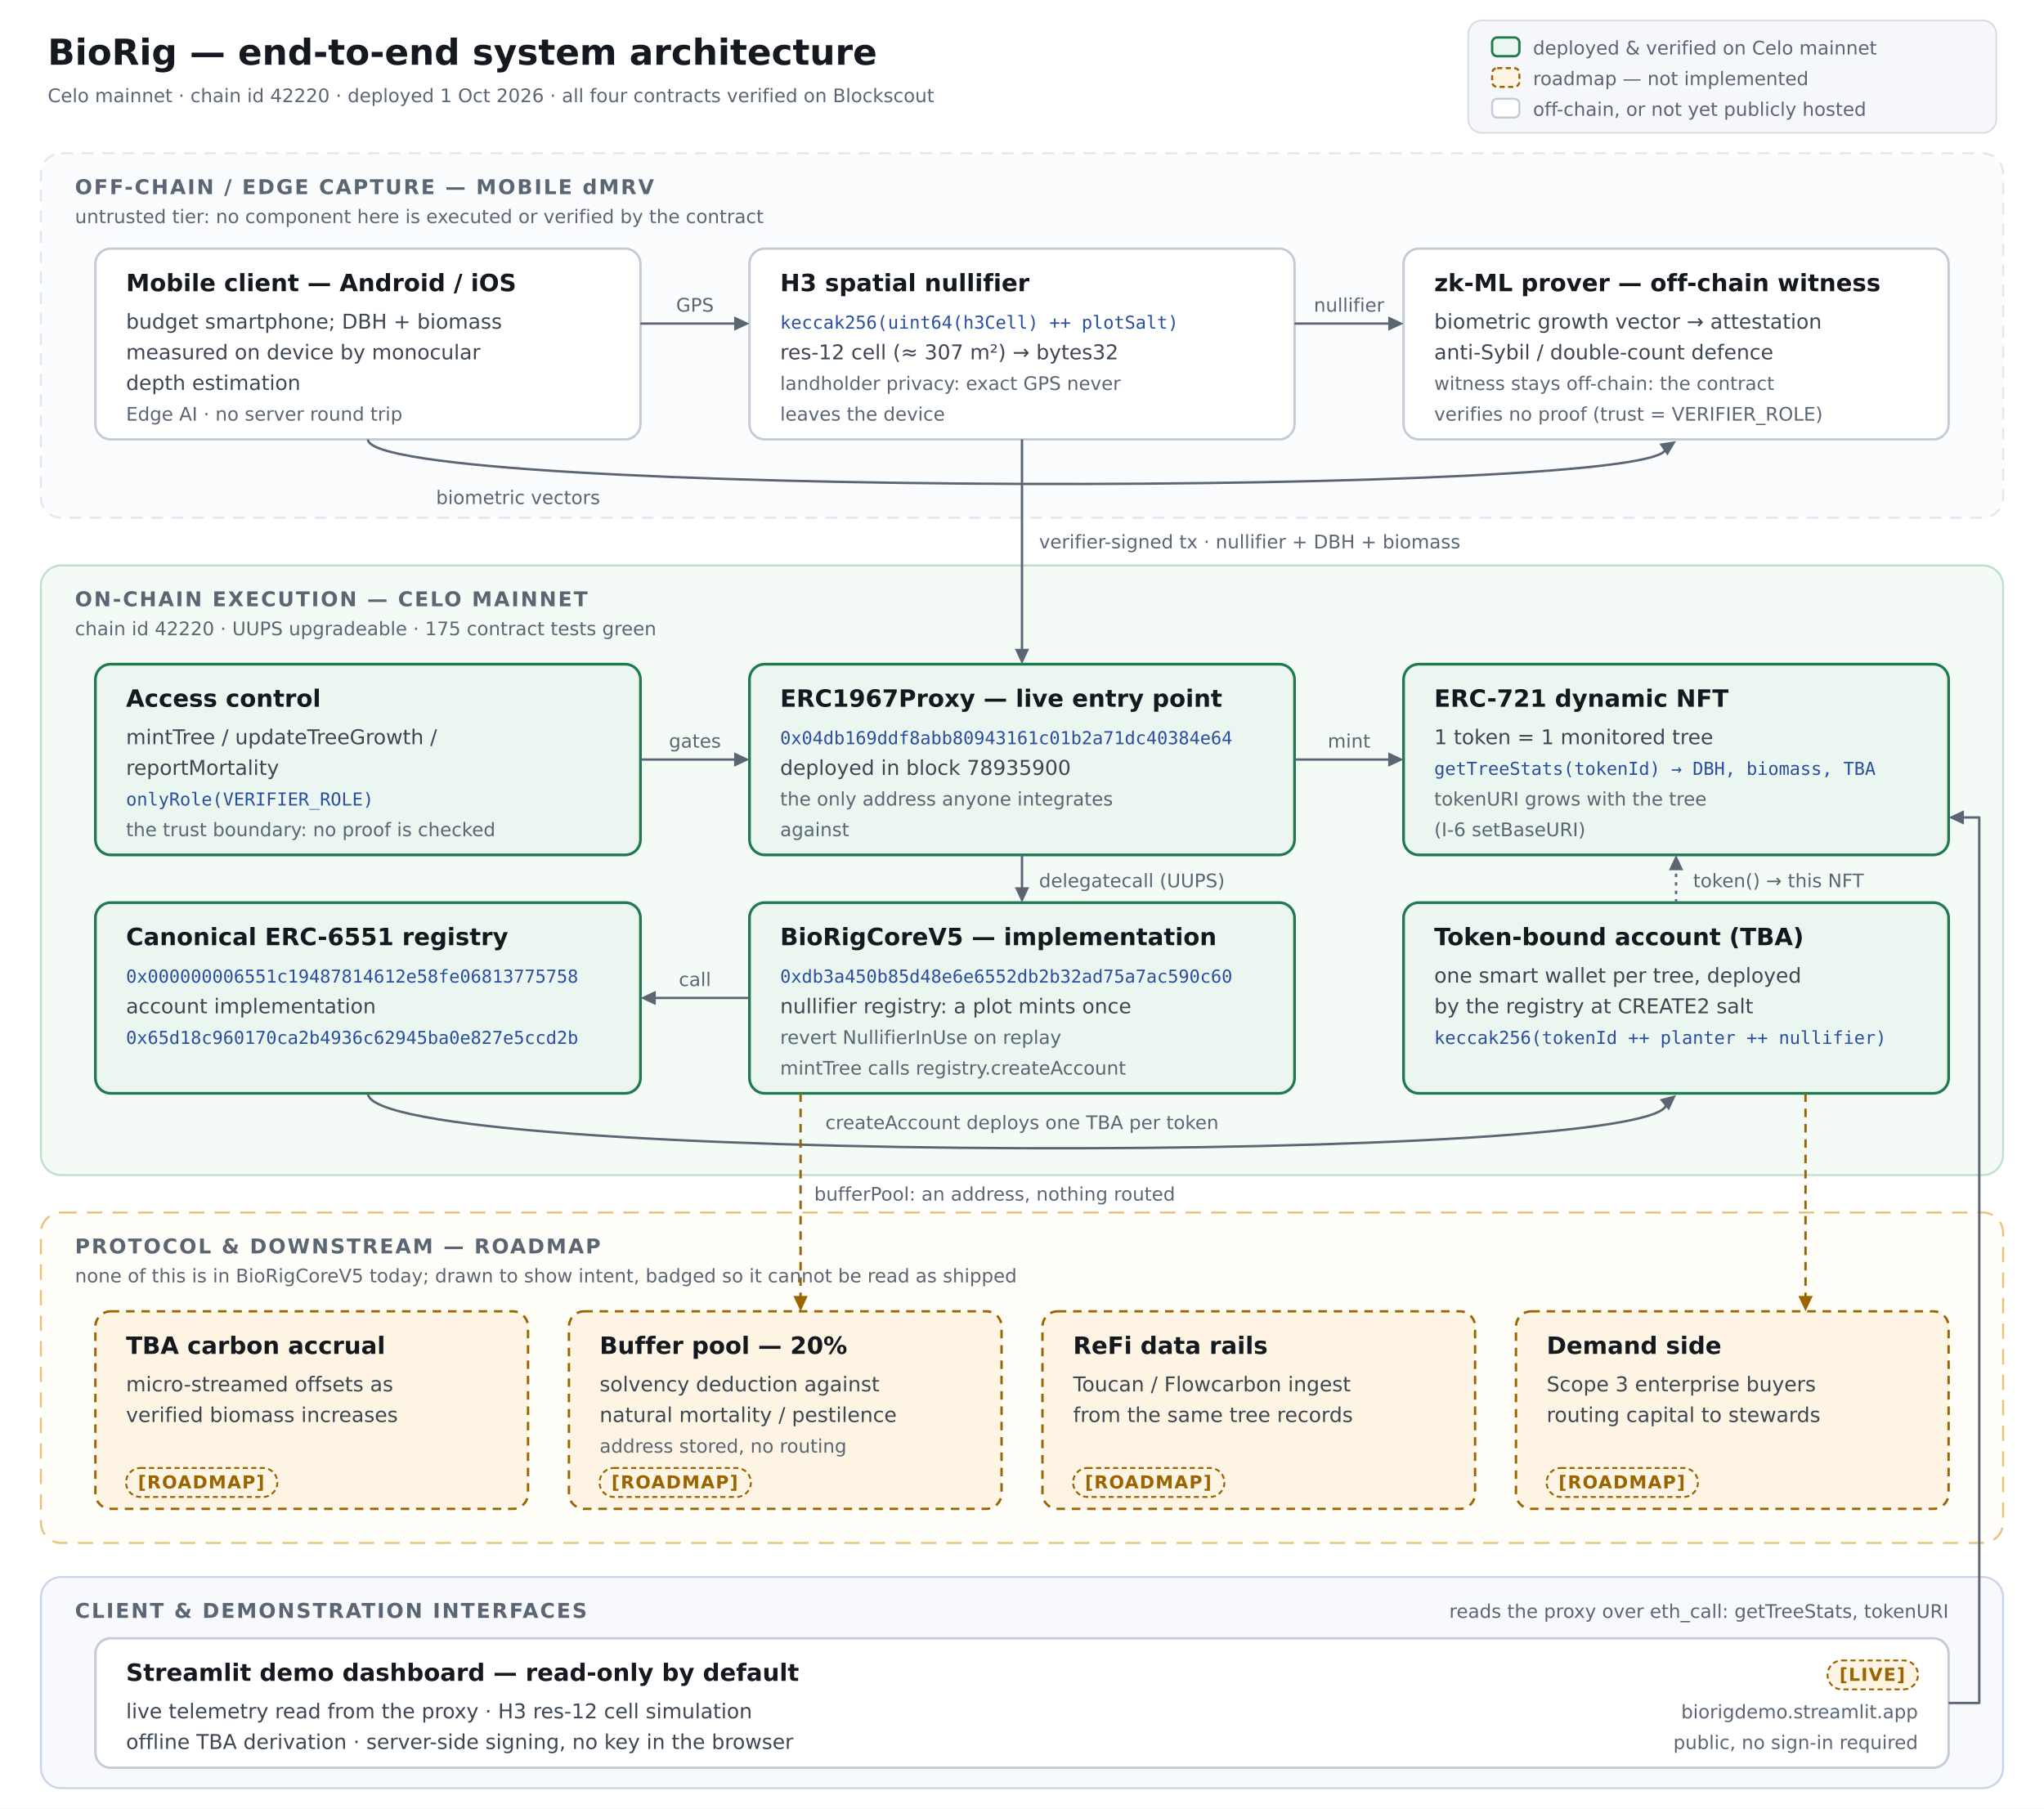
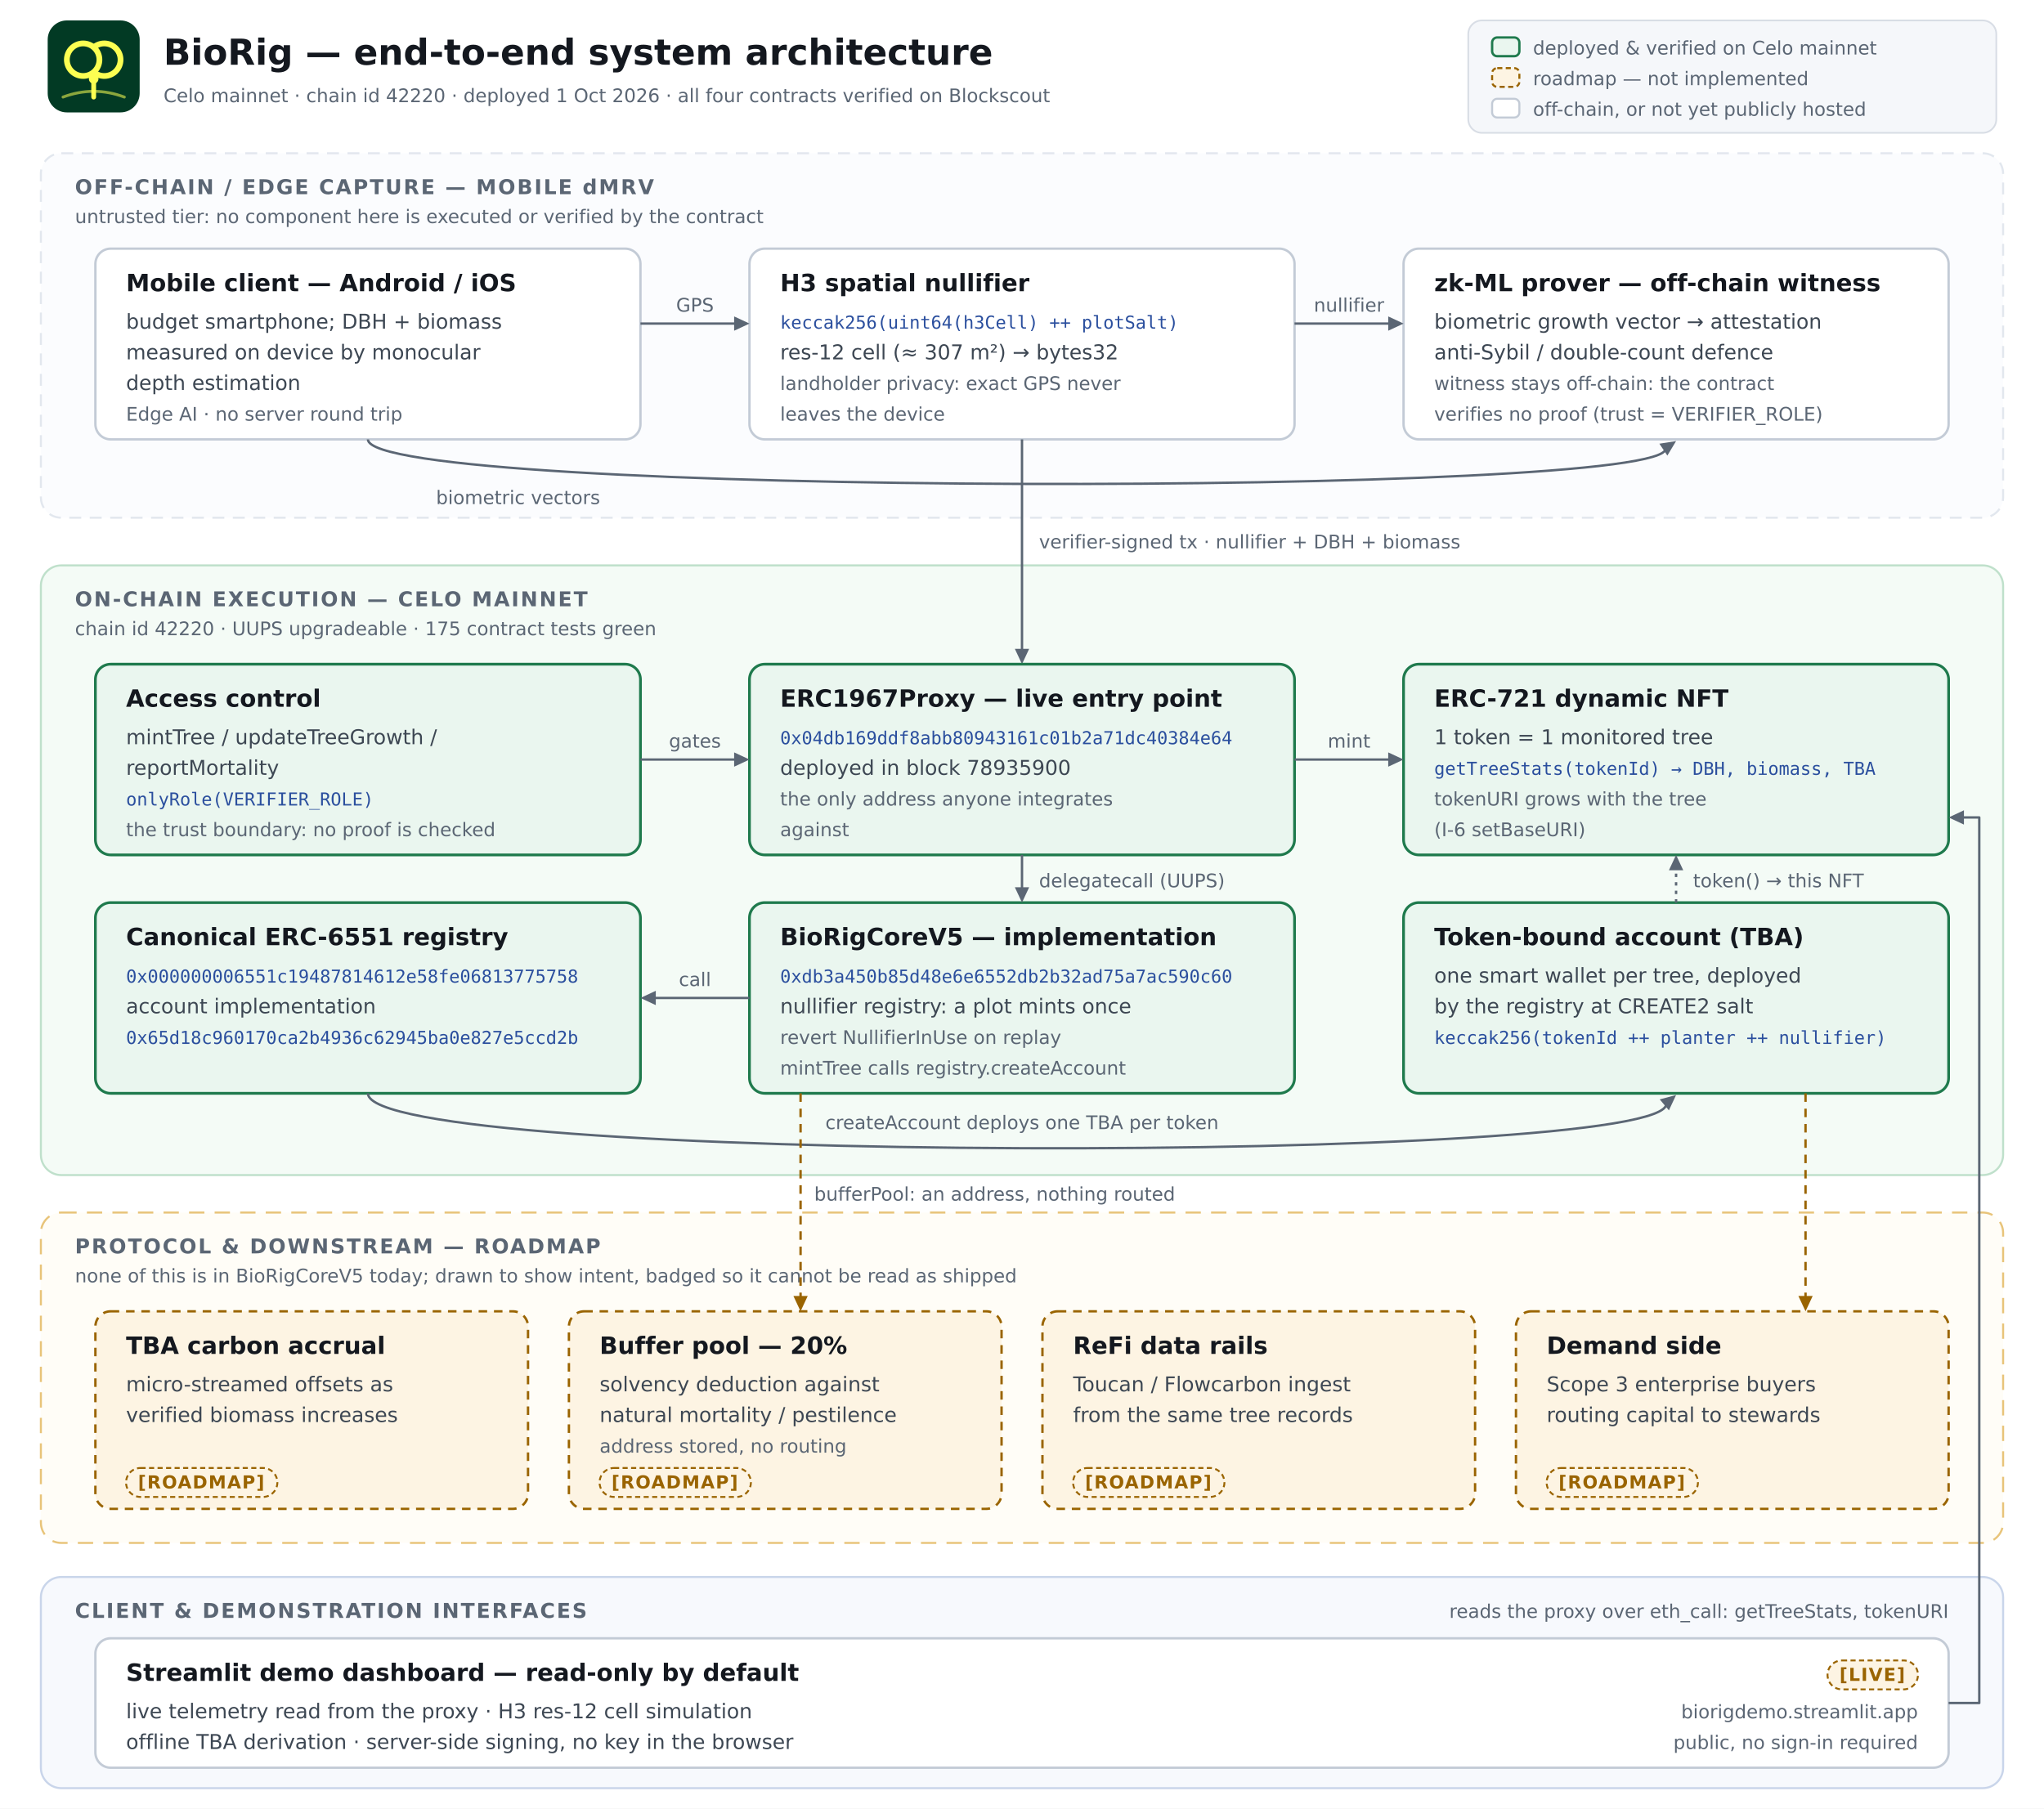
<svg xmlns="http://www.w3.org/2000/svg" width="2400" height="2124" viewBox="0 0 1200 1062" role="img" aria-label="BioRig end-to-end system architecture: off-chain mobile dMRV capture, the on-chain BioRigCoreV5 deployment on Celo mainnet with its addresses, the roadmap protocol tier, and the demo dashboard.">
  <rect width="1200" height="1062" fill="#ffffff" />
-   <text x="28" y="38" font-family="'DejaVu Sans',Verdana,Arial,sans-serif" font-size="21" font-weight="bold" fill="#14181f">BioRig — end-to-end system architecture</text>
-   <text x="28" y="60" font-family="'DejaVu Sans',Verdana,Arial,sans-serif" font-size="11" fill="#5b6674">Celo mainnet · chain id 42220 · deployed 1 Oct 2026 · all four contracts verified on Blockscout</text>
+   <g id="biorig-mark" aria-label="BioRig brandmark">
+     <rect x="28" y="12" width="54" height="54" rx="11.25" fill="#023A24" />
+     <path d="M37 57 Q55 50.25 73 57" fill="none" stroke="#FCFF52" stroke-width="1.69" stroke-linecap="round" opacity="0.55" />
+     <path d="M55 57 L55 42.38" fill="none" stroke="#FCFF52" stroke-width="2.81" stroke-linecap="round" />
+     <path d="M55.79 27.19 A9.56 9.56 0 1 1 55.79 42.94" fill="none" stroke="#FCFF52" stroke-width="3.38" stroke-linecap="round" />
+     <circle cx="48.81" cy="35.06" r="9.56" fill="none" stroke="#FCFF52" stroke-width="3.38" />
+     <circle cx="55" cy="46.31" r="2.81" fill="#FCFF52" />
+   </g>
+   <text x="96" y="38" font-family="'DejaVu Sans',Verdana,Arial,sans-serif" font-size="21" font-weight="bold" fill="#14181f">BioRig — end-to-end system architecture</text>
+   <text x="96" y="60" font-family="'DejaVu Sans',Verdana,Arial,sans-serif" font-size="11" fill="#5b6674">Celo mainnet · chain id 42220 · deployed 1 Oct 2026 · all four contracts verified on Blockscout</text>
  <rect x="862" y="12" width="310" height="66" rx="8" fill="#f5f7fa" stroke="#d8dde5" stroke-width="1" />
  <rect x="876" y="22" width="16" height="11" rx="3" fill="#eaf6ef" stroke="#1f7a4d" stroke-width="1.4" />
  <text x="900" y="32" font-family="'DejaVu Sans',Verdana,Arial,sans-serif" font-size="11" fill="#5b6674">deployed &amp; verified on Celo mainnet</text>
  <rect x="876" y="40" width="16" height="11" rx="3" fill="#fdf4e3" stroke="#9a6400" stroke-width="1.2" stroke-dasharray="3 2" />
  <text x="900" y="50" font-family="'DejaVu Sans',Verdana,Arial,sans-serif" font-size="11" fill="#5b6674">roadmap — not implemented</text>
  <rect x="876" y="58" width="16" height="11" rx="3" fill="#ffffff" stroke="#c3cbd6" stroke-width="1.2" />
  <text x="900" y="68" font-family="'DejaVu Sans',Verdana,Arial,sans-serif" font-size="11" fill="#5b6674">off-chain, or not yet publicly hosted</text>
  <rect x="24" y="90" width="1152" height="214" rx="12" fill="#fbfcfe" stroke="#e2e7ee" stroke-width="1.2" stroke-dasharray="7 5" />
  <text x="44" y="114" font-family="'DejaVu Sans',Verdana,Arial,sans-serif" font-size="12" font-weight="bold" letter-spacing="0.96" fill="#5b6674">OFF-CHAIN / EDGE CAPTURE — MOBILE dMRV</text>
  <text x="44" y="131" font-family="'DejaVu Sans',Verdana,Arial,sans-serif" font-size="11" fill="#5b6674">untrusted tier: no component here is executed or verified by the contract</text>
  <rect x="56" y="146" width="320" height="112" rx="9" fill="#ffffff" stroke="#c3cbd6" stroke-width="1.4" />
  <text x="74" y="171" font-family="'DejaVu Sans',Verdana,Arial,sans-serif" font-size="14" font-weight="bold" fill="#14181f">Mobile client — Android / iOS</text>
  <text x="74" y="193" font-family="'DejaVu Sans',Verdana,Arial,sans-serif" font-size="12" fill="#3d4753">budget smartphone; DBH + biomass</text>
  <text x="74" y="211" font-family="'DejaVu Sans',Verdana,Arial,sans-serif" font-size="12" fill="#3d4753">measured on device by monocular</text>
  <text x="74" y="229" font-family="'DejaVu Sans',Verdana,Arial,sans-serif" font-size="12" fill="#3d4753">depth estimation</text>
  <text x="74" y="247" font-family="'DejaVu Sans',Verdana,Arial,sans-serif" font-size="11" fill="#5b6674">Edge AI · no server round trip</text>
  <rect x="440" y="146" width="320" height="112" rx="9" fill="#ffffff" stroke="#c3cbd6" stroke-width="1.4" />
  <text x="458" y="171" font-family="'DejaVu Sans',Verdana,Arial,sans-serif" font-size="14" font-weight="bold" fill="#14181f">H3 spatial nullifier</text>
  <text x="458" y="193" font-family="'DejaVu Sans Mono',Menlo,Consolas,monospace" font-size="10.5" fill="#2b4f9e">keccak256(uint64(h3Cell) ++ plotSalt)</text>
  <text x="458" y="211" font-family="'DejaVu Sans',Verdana,Arial,sans-serif" font-size="12" fill="#3d4753">res-12 cell (≈ 307 m²) → bytes32</text>
  <text x="458" y="229" font-family="'DejaVu Sans',Verdana,Arial,sans-serif" font-size="11" fill="#5b6674">landholder privacy: exact GPS never</text>
  <text x="458" y="247" font-family="'DejaVu Sans',Verdana,Arial,sans-serif" font-size="11" fill="#5b6674">leaves the device</text>
  <rect x="824" y="146" width="320" height="112" rx="9" fill="#ffffff" stroke="#c3cbd6" stroke-width="1.4" />
  <text x="842" y="171" font-family="'DejaVu Sans',Verdana,Arial,sans-serif" font-size="14" font-weight="bold" fill="#14181f">zk-ML prover — off-chain witness</text>
  <text x="842" y="193" font-family="'DejaVu Sans',Verdana,Arial,sans-serif" font-size="12" fill="#3d4753">biometric growth vector → attestation</text>
  <text x="842" y="211" font-family="'DejaVu Sans',Verdana,Arial,sans-serif" font-size="12" fill="#3d4753">anti-Sybil / double-count defence</text>
  <text x="842" y="229" font-family="'DejaVu Sans',Verdana,Arial,sans-serif" font-size="11" fill="#5b6674">witness stays off-chain: the contract</text>
  <text x="842" y="247" font-family="'DejaVu Sans',Verdana,Arial,sans-serif" font-size="11" fill="#5b6674">verifies no proof (trust = VERIFIER_ROLE)</text>
  <path d="M376 190 L432.5 190" fill="none" stroke="#5b6674" stroke-width="1.4" stroke-linejoin="round" />
  <polygon points="440,190 431,194.2 431,185.8" fill="#5b6674" />
  <text x="408" y="183" font-family="'DejaVu Sans',Verdana,Arial,sans-serif" font-size="11" text-anchor="middle" fill="#5b6674">GPS</text>
  <path d="M760 190 L816.5 190" fill="none" stroke="#5b6674" stroke-width="1.4" stroke-linejoin="round" />
  <polygon points="824,190 815,194.2 815,185.8" fill="#5b6674" />
  <text x="792" y="183" font-family="'DejaVu Sans',Verdana,Arial,sans-serif" font-size="11" text-anchor="middle" fill="#5b6674">nullifier</text>
  <path d="M216 258 C216 292 984 292 977.78 263.19" fill="none" stroke="#5b6674" stroke-width="1.4" stroke-linejoin="round" />
  <polygon points="984,259 978.88,267.51 974.19,260.54" fill="#5b6674" />
  <text x="256" y="296" font-family="'DejaVu Sans',Verdana,Arial,sans-serif" font-size="11" fill="#5b6674">biometric vectors</text>
  <text x="610" y="322" font-family="'DejaVu Sans',Verdana,Arial,sans-serif" font-size="11" fill="#5b6674">verifier-signed tx · nullifier + DBH + biomass</text>
  <rect x="24" y="332" width="1152" height="358" rx="12" fill="#f4fbf6" stroke="#bfe0cb" stroke-width="1.2" />
  <text x="44" y="356" font-family="'DejaVu Sans',Verdana,Arial,sans-serif" font-size="12" font-weight="bold" letter-spacing="0.96" fill="#5b6674">ON-CHAIN EXECUTION — CELO MAINNET</text>
  <text x="44" y="373" font-family="'DejaVu Sans',Verdana,Arial,sans-serif" font-size="11" fill="#5b6674">chain id 42220 · UUPS upgradeable · 175 contract tests green</text>
  <path d="M600 258 L600 382.5" fill="none" stroke="#5b6674" stroke-width="1.4" stroke-linejoin="round" />
  <polygon points="600,390 595.8,381 604.2,381" fill="#5b6674" />
  <rect x="56" y="390" width="320" height="112" rx="9" fill="#eaf6ef" stroke="#1f7a4d" stroke-width="1.6" />
  <text x="74" y="415" font-family="'DejaVu Sans',Verdana,Arial,sans-serif" font-size="14" font-weight="bold" fill="#14181f">Access control</text>
  <text x="74" y="437" font-family="'DejaVu Sans',Verdana,Arial,sans-serif" font-size="12" fill="#3d4753">mintTree / updateTreeGrowth /</text>
  <text x="74" y="455" font-family="'DejaVu Sans',Verdana,Arial,sans-serif" font-size="12" fill="#3d4753">reportMortality</text>
  <text x="74" y="473" font-family="'DejaVu Sans Mono',Menlo,Consolas,monospace" font-size="10.5" fill="#2b4f9e">onlyRole(VERIFIER_ROLE)</text>
  <text x="74" y="491" font-family="'DejaVu Sans',Verdana,Arial,sans-serif" font-size="11" fill="#5b6674">the trust boundary: no proof is checked</text>
  <rect x="440" y="390" width="320" height="112" rx="9" fill="#eaf6ef" stroke="#1f7a4d" stroke-width="1.6" />
  <text x="458" y="415" font-family="'DejaVu Sans',Verdana,Arial,sans-serif" font-size="14" font-weight="bold" fill="#14181f">ERC1967Proxy — live entry point</text>
  <text x="458" y="437" font-family="'DejaVu Sans Mono',Menlo,Consolas,monospace" font-size="10.5" fill="#2b4f9e">0x04db169ddf8abb80943161c01b2a71dc40384e64</text>
  <text x="458" y="455" font-family="'DejaVu Sans',Verdana,Arial,sans-serif" font-size="12" fill="#3d4753">deployed in block 78935900</text>
  <text x="458" y="473" font-family="'DejaVu Sans',Verdana,Arial,sans-serif" font-size="11" fill="#5b6674">the only address anyone integrates</text>
  <text x="458" y="491" font-family="'DejaVu Sans',Verdana,Arial,sans-serif" font-size="11" fill="#5b6674">against</text>
  <rect x="824" y="390" width="320" height="112" rx="9" fill="#eaf6ef" stroke="#1f7a4d" stroke-width="1.6" />
  <text x="842" y="415" font-family="'DejaVu Sans',Verdana,Arial,sans-serif" font-size="14" font-weight="bold" fill="#14181f">ERC-721 dynamic NFT</text>
  <text x="842" y="437" font-family="'DejaVu Sans',Verdana,Arial,sans-serif" font-size="12" fill="#3d4753">1 token = 1 monitored tree</text>
  <text x="842" y="455" font-family="'DejaVu Sans Mono',Menlo,Consolas,monospace" font-size="10.5" fill="#2b4f9e">getTreeStats(tokenId) → DBH, biomass, TBA</text>
  <text x="842" y="473" font-family="'DejaVu Sans',Verdana,Arial,sans-serif" font-size="11" fill="#5b6674">tokenURI grows with the tree</text>
  <text x="842" y="491" font-family="'DejaVu Sans',Verdana,Arial,sans-serif" font-size="11" fill="#5b6674">(I-6 setBaseURI)</text>
  <rect x="56" y="530" width="320" height="112" rx="9" fill="#eaf6ef" stroke="#1f7a4d" stroke-width="1.6" />
  <text x="74" y="555" font-family="'DejaVu Sans',Verdana,Arial,sans-serif" font-size="14" font-weight="bold" fill="#14181f">Canonical ERC-6551 registry</text>
  <text x="74" y="577" font-family="'DejaVu Sans Mono',Menlo,Consolas,monospace" font-size="10.5" fill="#2b4f9e">0x000000006551c19487814612e58fe06813775758</text>
  <text x="74" y="595" font-family="'DejaVu Sans',Verdana,Arial,sans-serif" font-size="12" fill="#3d4753">account implementation</text>
  <text x="74" y="613" font-family="'DejaVu Sans Mono',Menlo,Consolas,monospace" font-size="10.5" fill="#2b4f9e">0x65d18c960170ca2b4936c62945ba0e827e5ccd2b</text>
  <rect x="440" y="530" width="320" height="112" rx="9" fill="#eaf6ef" stroke="#1f7a4d" stroke-width="1.6" />
  <text x="458" y="555" font-family="'DejaVu Sans',Verdana,Arial,sans-serif" font-size="14" font-weight="bold" fill="#14181f">BioRigCoreV5 — implementation</text>
  <text x="458" y="577" font-family="'DejaVu Sans Mono',Menlo,Consolas,monospace" font-size="10.5" fill="#2b4f9e">0xdb3a450b85d48e6e6552db2b32ad75a7ac590c60</text>
  <text x="458" y="595" font-family="'DejaVu Sans',Verdana,Arial,sans-serif" font-size="12" fill="#3d4753">nullifier registry: a plot mints once</text>
  <text x="458" y="613" font-family="'DejaVu Sans',Verdana,Arial,sans-serif" font-size="11" fill="#5b6674">revert NullifierInUse on replay</text>
  <text x="458" y="631" font-family="'DejaVu Sans',Verdana,Arial,sans-serif" font-size="11" fill="#5b6674">mintTree calls registry.createAccount</text>
  <rect x="824" y="530" width="320" height="112" rx="9" fill="#eaf6ef" stroke="#1f7a4d" stroke-width="1.6" />
  <text x="842" y="555" font-family="'DejaVu Sans',Verdana,Arial,sans-serif" font-size="14" font-weight="bold" fill="#14181f">Token-bound account (TBA)</text>
  <text x="842" y="577" font-family="'DejaVu Sans',Verdana,Arial,sans-serif" font-size="12" fill="#3d4753">one smart wallet per tree, deployed</text>
  <text x="842" y="595" font-family="'DejaVu Sans',Verdana,Arial,sans-serif" font-size="12" fill="#3d4753">by the registry at CREATE2 salt</text>
  <text x="842" y="613" font-family="'DejaVu Sans Mono',Menlo,Consolas,monospace" font-size="10.5" fill="#2b4f9e">keccak256(tokenId ++ planter ++ nullifier)</text>
  <path d="M376 446 L432.5 446" fill="none" stroke="#5b6674" stroke-width="1.4" stroke-linejoin="round" />
  <polygon points="440,446 431,450.2 431,441.8" fill="#5b6674" />
  <text x="408" y="439" font-family="'DejaVu Sans',Verdana,Arial,sans-serif" font-size="11" text-anchor="middle" fill="#5b6674">gates</text>
  <path d="M760 446 L816.5 446" fill="none" stroke="#5b6674" stroke-width="1.4" stroke-linejoin="round" />
  <polygon points="824,446 815,450.2 815,441.8" fill="#5b6674" />
  <text x="792" y="439" font-family="'DejaVu Sans',Verdana,Arial,sans-serif" font-size="11" text-anchor="middle" fill="#5b6674">mint</text>
  <path d="M600 502 L600 522.5" fill="none" stroke="#5b6674" stroke-width="1.4" stroke-linejoin="round" />
  <polygon points="600,530 595.8,521 604.2,521" fill="#5b6674" />
  <text x="610" y="521" font-family="'DejaVu Sans',Verdana,Arial,sans-serif" font-size="11" fill="#5b6674">delegatecall (UUPS)</text>
  <path d="M440 586 L383.5 586" fill="none" stroke="#5b6674" stroke-width="1.4" stroke-linejoin="round" />
  <polygon points="376,586 385,581.8 385,590.2" fill="#5b6674" />
  <text x="408" y="579" font-family="'DejaVu Sans',Verdana,Arial,sans-serif" font-size="11" text-anchor="middle" fill="#5b6674">call</text>
  <path d="M984 530 L984 509.5" fill="none" stroke="#5b6674" stroke-width="1.4" stroke-linejoin="round" stroke-dasharray="2 3" />
  <polygon points="984,502 988.2,511 979.8,511" fill="#5b6674" />
  <text x="994" y="521" font-family="'DejaVu Sans',Verdana,Arial,sans-serif" font-size="11" fill="#5b6674">token() → this NFT</text>
  <path d="M216 642 C216 684 984 684 978.24 647.81" fill="none" stroke="#5b6674" stroke-width="1.4" stroke-linejoin="round" />
  <polygon points="984,643 979.79,651.99 974.4,645.55" fill="#5b6674" />
  <text x="600" y="663" font-family="'DejaVu Sans',Verdana,Arial,sans-serif" font-size="11" text-anchor="middle" fill="#5b6674">createAccount deploys one TBA per token</text>
  <rect x="24" y="712" width="1152" height="194" rx="12" fill="#fffdf7" stroke="#e8c47a" stroke-width="1.2" stroke-dasharray="9 6" />
  <text x="44" y="736" font-family="'DejaVu Sans',Verdana,Arial,sans-serif" font-size="12" font-weight="bold" letter-spacing="0.96" fill="#5b6674">PROTOCOL &amp; DOWNSTREAM — ROADMAP</text>
  <text x="44" y="753" font-family="'DejaVu Sans',Verdana,Arial,sans-serif" font-size="11" fill="#5b6674">none of this is in BioRigCoreV5 today; drawn to show intent, badged so it cannot be read as shipped</text>
  <rect x="56" y="770" width="254" height="116" rx="9" fill="#fdf4e3" stroke="#9a6400" stroke-width="1.4" stroke-dasharray="5 4" />
  <text x="74" y="795" font-family="'DejaVu Sans',Verdana,Arial,sans-serif" font-size="14" font-weight="bold" fill="#14181f">TBA carbon accrual</text>
  <text x="74" y="817" font-family="'DejaVu Sans',Verdana,Arial,sans-serif" font-size="12" fill="#3d4753">micro-streamed offsets as</text>
  <text x="74" y="835" font-family="'DejaVu Sans',Verdana,Arial,sans-serif" font-size="12" fill="#3d4753">verified biomass increases</text>
  <rect x="74" y="862" width="88.84" height="17" rx="8.5" fill="#fdf4e3" stroke="#9a6400" stroke-width="1.1" stroke-dasharray="3 2" />
  <text x="81" y="874" font-family="'DejaVu Sans',Verdana,Arial,sans-serif" font-size="10.5" font-weight="bold" letter-spacing="0.6" fill="#9a6400">[ROADMAP]</text>
  <rect x="334" y="770" width="254" height="116" rx="9" fill="#fdf4e3" stroke="#9a6400" stroke-width="1.4" stroke-dasharray="5 4" />
  <text x="352" y="795" font-family="'DejaVu Sans',Verdana,Arial,sans-serif" font-size="14" font-weight="bold" fill="#14181f">Buffer pool — 20%</text>
  <text x="352" y="817" font-family="'DejaVu Sans',Verdana,Arial,sans-serif" font-size="12" fill="#3d4753">solvency deduction against</text>
  <text x="352" y="835" font-family="'DejaVu Sans',Verdana,Arial,sans-serif" font-size="12" fill="#3d4753">natural mortality / pestilence</text>
  <text x="352" y="853" font-family="'DejaVu Sans',Verdana,Arial,sans-serif" font-size="11" fill="#5b6674">address stored, no routing</text>
  <rect x="352" y="862" width="88.84" height="17" rx="8.5" fill="#fdf4e3" stroke="#9a6400" stroke-width="1.1" stroke-dasharray="3 2" />
  <text x="359" y="874" font-family="'DejaVu Sans',Verdana,Arial,sans-serif" font-size="10.5" font-weight="bold" letter-spacing="0.6" fill="#9a6400">[ROADMAP]</text>
  <rect x="612" y="770" width="254" height="116" rx="9" fill="#fdf4e3" stroke="#9a6400" stroke-width="1.4" stroke-dasharray="5 4" />
  <text x="630" y="795" font-family="'DejaVu Sans',Verdana,Arial,sans-serif" font-size="14" font-weight="bold" fill="#14181f">ReFi data rails</text>
  <text x="630" y="817" font-family="'DejaVu Sans',Verdana,Arial,sans-serif" font-size="12" fill="#3d4753">Toucan / Flowcarbon ingest</text>
  <text x="630" y="835" font-family="'DejaVu Sans',Verdana,Arial,sans-serif" font-size="12" fill="#3d4753">from the same tree records</text>
  <rect x="630" y="862" width="88.84" height="17" rx="8.5" fill="#fdf4e3" stroke="#9a6400" stroke-width="1.1" stroke-dasharray="3 2" />
  <text x="637" y="874" font-family="'DejaVu Sans',Verdana,Arial,sans-serif" font-size="10.5" font-weight="bold" letter-spacing="0.6" fill="#9a6400">[ROADMAP]</text>
  <rect x="890" y="770" width="254" height="116" rx="9" fill="#fdf4e3" stroke="#9a6400" stroke-width="1.4" stroke-dasharray="5 4" />
  <text x="908" y="795" font-family="'DejaVu Sans',Verdana,Arial,sans-serif" font-size="14" font-weight="bold" fill="#14181f">Demand side</text>
  <text x="908" y="817" font-family="'DejaVu Sans',Verdana,Arial,sans-serif" font-size="12" fill="#3d4753">Scope 3 enterprise buyers</text>
  <text x="908" y="835" font-family="'DejaVu Sans',Verdana,Arial,sans-serif" font-size="12" fill="#3d4753">routing capital to stewards</text>
  <rect x="908" y="862" width="88.84" height="17" rx="8.5" fill="#fdf4e3" stroke="#9a6400" stroke-width="1.1" stroke-dasharray="3 2" />
  <text x="915" y="874" font-family="'DejaVu Sans',Verdana,Arial,sans-serif" font-size="10.5" font-weight="bold" letter-spacing="0.6" fill="#9a6400">[ROADMAP]</text>
  <path d="M470 642 L470 762.5" fill="none" stroke="#9a6400" stroke-width="1.4" stroke-linejoin="round" stroke-dasharray="5 4" />
  <polygon points="470,770 465.8,761 474.2,761" fill="#9a6400" />
  <text x="478" y="705" font-family="'DejaVu Sans',Verdana,Arial,sans-serif" font-size="11" fill="#5b6674">bufferPool: an address, nothing routed</text>
  <path d="M1060 642 L1060 762.5" fill="none" stroke="#9a6400" stroke-width="1.4" stroke-linejoin="round" stroke-dasharray="5 4" />
  <polygon points="1060,770 1055.8,761 1064.2,761" fill="#9a6400" />
  <rect x="24" y="926" width="1152" height="124" rx="12" fill="#f7f9fd" stroke="#c9d5ea" stroke-width="1.2" />
  <text x="44" y="950" font-family="'DejaVu Sans',Verdana,Arial,sans-serif" font-size="12" font-weight="bold" letter-spacing="0.96" fill="#5b6674">CLIENT &amp; DEMONSTRATION INTERFACES</text>
  <text x="1144" y="950" font-family="'DejaVu Sans',Verdana,Arial,sans-serif" font-size="11" text-anchor="end" fill="#5b6674">reads the proxy over eth_call: getTreeStats, tokenURI</text>
  <rect x="56" y="962" width="1088" height="76" rx="9" fill="#ffffff" stroke="#c3cbd6" stroke-width="1.4" />
  <text x="74" y="987" font-family="'DejaVu Sans',Verdana,Arial,sans-serif" font-size="14" font-weight="bold" fill="#14181f">Streamlit demo dashboard — read-only by default</text>
  <text x="74" y="1009" font-family="'DejaVu Sans',Verdana,Arial,sans-serif" font-size="12" fill="#3d4753">live telemetry read from the proxy · H3 res-12 cell simulation</text>
  <text x="74" y="1027" font-family="'DejaVu Sans',Verdana,Arial,sans-serif" font-size="12" fill="#3d4753">offline TBA derivation · server-side signing, no key in the browser</text>
  <rect x="1072.91" y="975" width="53.09" height="17" rx="8.5" fill="#fdf4e3" stroke="#9a6400" stroke-width="1.1" stroke-dasharray="3 2" />
  <text x="1079.91" y="987" font-family="'DejaVu Sans',Verdana,Arial,sans-serif" font-size="10.5" font-weight="bold" letter-spacing="0.6" fill="#9a6400">[LIVE]</text>
  <text x="1126" y="1009" font-family="'DejaVu Sans',Verdana,Arial,sans-serif" font-size="11" text-anchor="end" fill="#5b6674">biorigdemo.streamlit.app</text>
  <text x="1126" y="1027" font-family="'DejaVu Sans',Verdana,Arial,sans-serif" font-size="11" text-anchor="end" fill="#5b6674">public, no sign-in required</text>
  <path d="M1144 1000 L1162 1000 L1162 480 L1151.5 480" fill="none" stroke="#5b6674" stroke-width="1.4" stroke-linejoin="round" />
  <polygon points="1144,480 1153,475.8 1153,484.2" fill="#5b6674" />
</svg>
